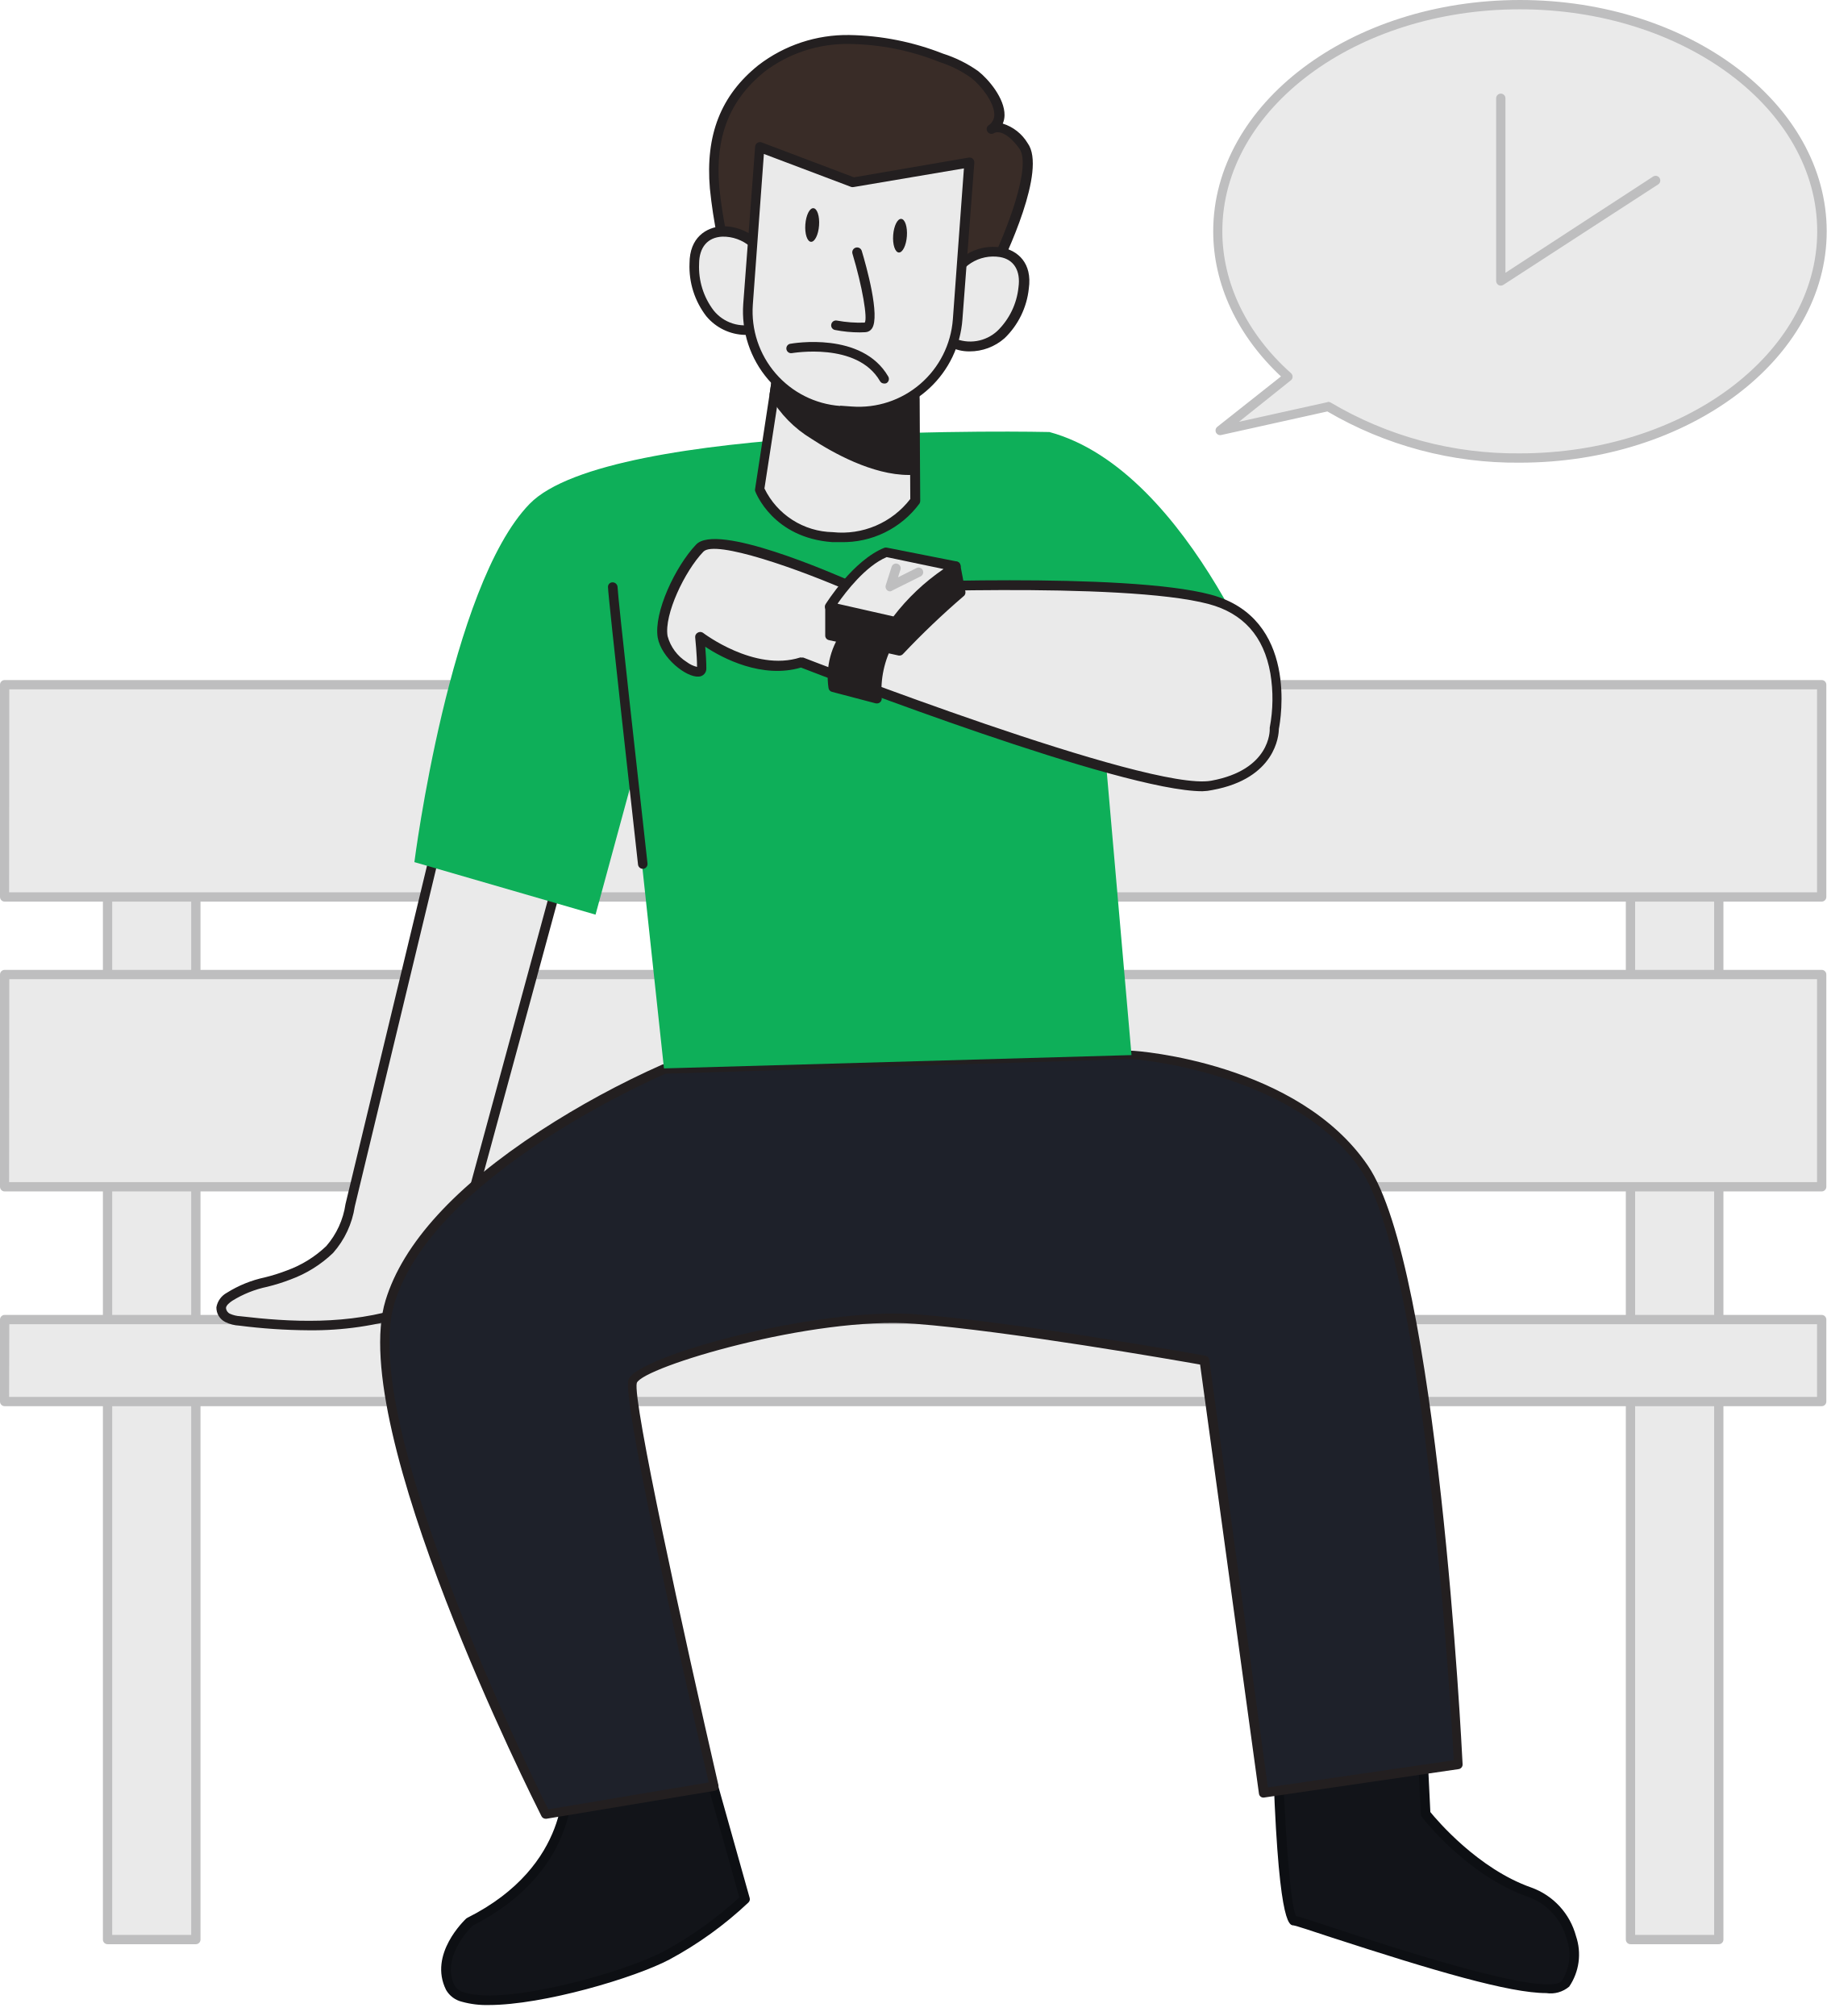
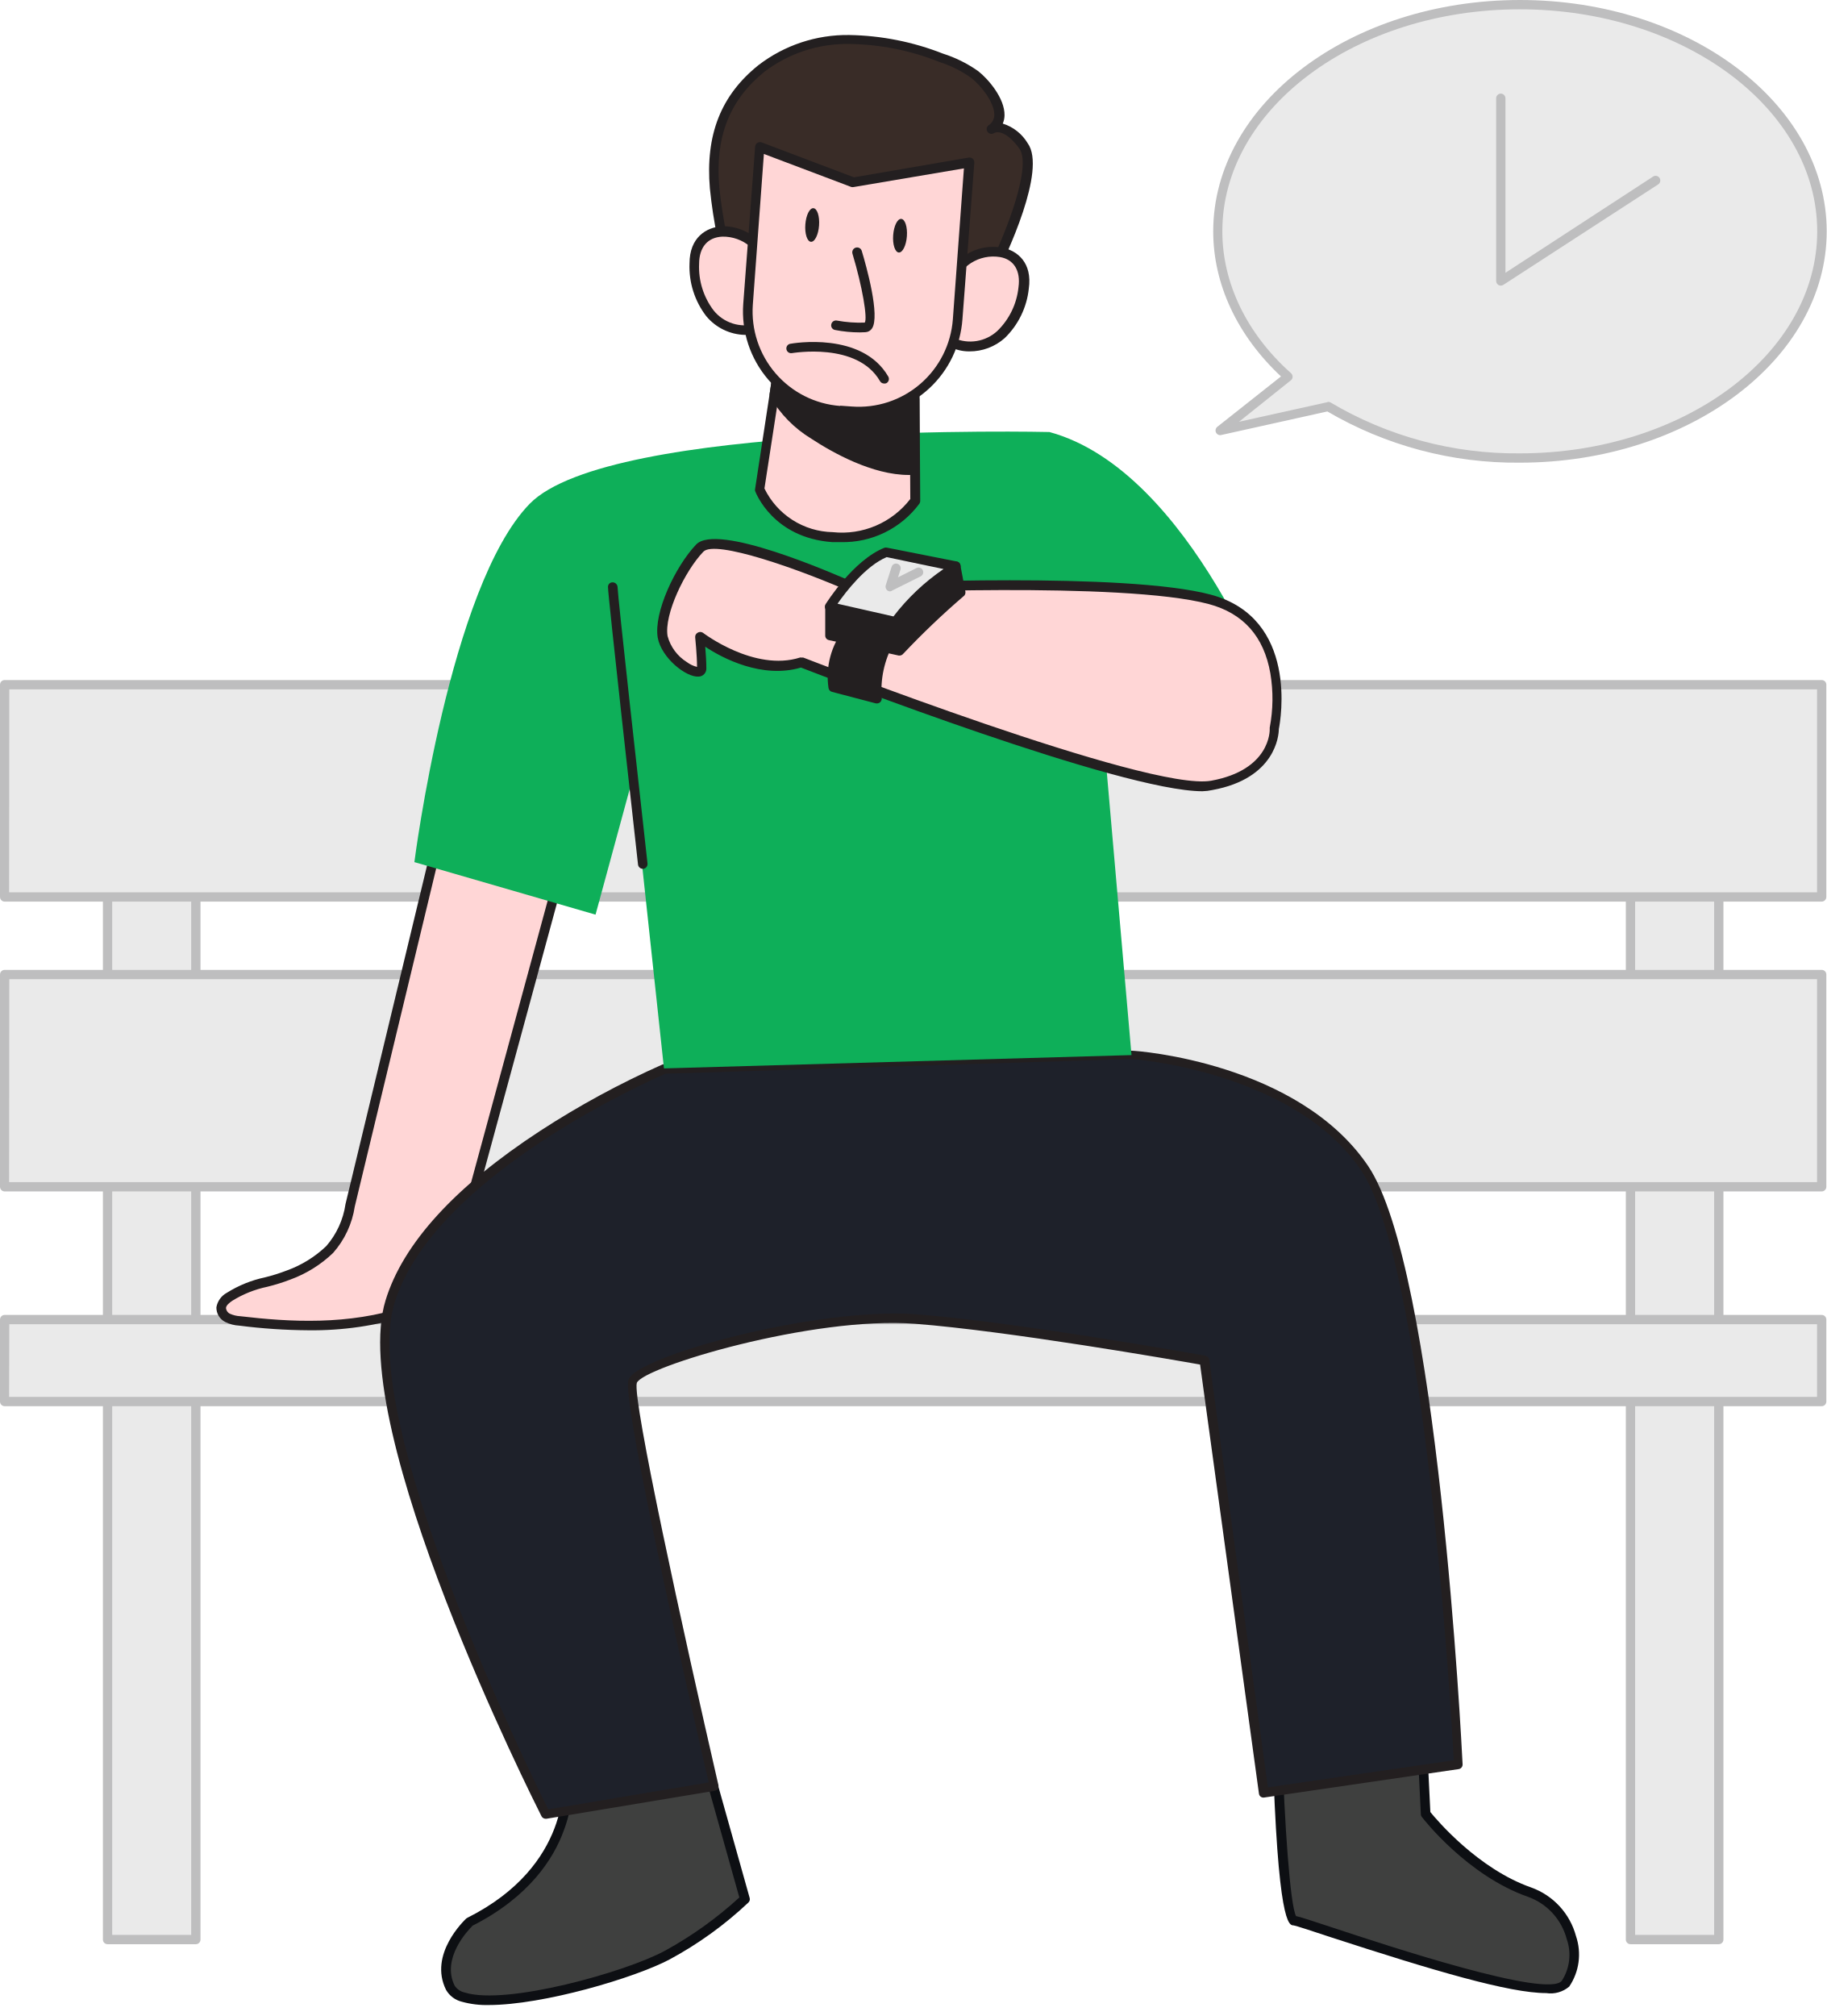
<svg xmlns="http://www.w3.org/2000/svg" width="145" height="160" viewBox="0 0 145 160" fill="none">
  <path d="M136.434 55.457H129.424V153.932H136.434V55.457Z" fill="#EAEAEA" />
  <path d="M136.434 154.302H129.424C129.326 154.302 129.233 154.263 129.163 154.194C129.094 154.124 129.055 154.03 129.055 153.932V55.457C129.055 55.359 129.094 55.265 129.163 55.196C129.233 55.127 129.326 55.088 129.424 55.088H136.434C136.531 55.09 136.624 55.129 136.693 55.198C136.761 55.267 136.801 55.36 136.803 55.457V153.955C136.797 154.049 136.756 154.137 136.687 154.202C136.619 154.266 136.528 154.302 136.434 154.302ZM129.793 153.563H136.065V55.827H129.793V153.563Z" fill="#BEBEBF" />
  <path d="M15.554 55.457H8.544V153.932H15.554V55.457Z" fill="#EAEAEA" />
  <path d="M15.546 154.302H8.537C8.439 154.302 8.345 154.263 8.276 154.194C8.207 154.124 8.168 154.03 8.168 153.932V55.457C8.17 55.36 8.209 55.267 8.278 55.198C8.347 55.129 8.44 55.09 8.537 55.088H15.546C15.644 55.088 15.738 55.127 15.807 55.196C15.876 55.265 15.915 55.359 15.915 55.457V153.955C15.91 154.049 15.868 154.137 15.8 154.202C15.731 154.266 15.64 154.302 15.546 154.302ZM8.906 153.563H15.177V55.827H8.906V153.563Z" fill="#BEBEBF" />
  <path d="M144.602 77.343H0.369V94.188H144.602V77.343Z" fill="#EAEAEA" />
  <path d="M144.602 94.558H0.369C0.271 94.558 0.177 94.519 0.108 94.449C0.039 94.38 0 94.286 0 94.188V77.343C0 77.245 0.039 77.151 0.108 77.082C0.177 77.013 0.271 76.974 0.369 76.974H144.602C144.699 76.974 144.793 77.013 144.862 77.082C144.932 77.151 144.97 77.245 144.97 77.343V94.188C144.97 94.286 144.932 94.38 144.862 94.449C144.793 94.519 144.699 94.558 144.602 94.558ZM0.723 93.819H144.233V77.713H0.738L0.723 93.819Z" fill="#BEBEBF" />
  <path d="M144.602 54.341H0.369V71.186H144.602V54.341Z" fill="#EAEAEA" />
  <path d="M144.602 71.556H0.369C0.271 71.556 0.177 71.517 0.108 71.448C0.039 71.378 0 71.284 0 71.186V54.341C0 54.243 0.039 54.149 0.108 54.08C0.177 54.011 0.271 53.972 0.369 53.972H144.602C144.699 53.972 144.793 54.011 144.862 54.08C144.932 54.149 144.97 54.243 144.97 54.341V71.171C144.972 71.221 144.964 71.271 144.947 71.317C144.929 71.364 144.902 71.406 144.868 71.442C144.833 71.478 144.792 71.507 144.746 71.526C144.7 71.546 144.651 71.556 144.602 71.556ZM0.723 70.817H144.233V54.711H0.738L0.723 70.817Z" fill="#BEBEBF" />
  <path d="M144.602 104.728H0.369V111.233H144.602V104.728Z" fill="#EAEAEA" />
  <path d="M144.602 111.602H0.369C0.271 111.602 0.177 111.563 0.108 111.494C0.039 111.425 0 111.331 0 111.233V104.728C0 104.63 0.039 104.536 0.108 104.467C0.177 104.398 0.271 104.359 0.369 104.359H144.602C144.699 104.359 144.793 104.398 144.862 104.467C144.932 104.536 144.97 104.63 144.97 104.728V111.233C144.97 111.331 144.932 111.425 144.862 111.494C144.793 111.563 144.699 111.602 144.602 111.602ZM0.723 110.863H144.233V105.098H0.738L0.723 110.863Z" fill="#BEBEBF" />
-   <path d="M35.401 64.076L27.794 95.659C27.6 96.962 27.034 98.181 26.164 99.17C25.239 100.06 24.138 100.745 22.932 101.18C21.301 101.846 19.737 101.919 18.225 102.91C18.056 102.996 17.908 103.119 17.793 103.27C17.678 103.421 17.599 103.596 17.561 103.782C17.563 103.949 17.611 104.113 17.699 104.255C17.788 104.397 17.913 104.512 18.062 104.588C18.365 104.732 18.694 104.815 19.029 104.832C23.544 105.356 28.001 105.46 32.354 104.041C35.003 103.183 35.719 101.757 36.383 99.037L45.502 65.473" fill="#EAEAEA" />
+   <path d="M35.401 64.076L27.794 95.659C27.6 96.962 27.034 98.181 26.164 99.17C25.239 100.06 24.138 100.745 22.932 101.18C21.301 101.846 19.737 101.919 18.225 102.91C18.056 102.996 17.908 103.119 17.793 103.27C17.678 103.421 17.599 103.596 17.561 103.782C17.563 103.949 17.611 104.113 17.699 104.255C17.788 104.397 17.913 104.512 18.062 104.588C18.365 104.732 18.694 104.815 19.029 104.832C23.544 105.356 28.001 105.46 32.354 104.041C35.003 103.183 35.719 101.757 36.383 99.037L45.502 65.473" fill="#FFD6D6" />
  <path d="M24.481 105.578C22.646 105.565 20.813 105.442 18.992 105.209C18.605 105.19 18.226 105.092 17.878 104.92C17.663 104.812 17.483 104.644 17.359 104.438C17.235 104.231 17.172 103.994 17.177 103.753C17.219 103.51 17.317 103.28 17.461 103.08C17.605 102.88 17.793 102.716 18.011 102.599C18.935 102.019 19.954 101.607 21.021 101.38C21.62 101.234 22.209 101.048 22.784 100.826C23.941 100.407 24.999 99.752 25.891 98.904C26.713 97.962 27.246 96.802 27.425 95.563L35.032 63.987C35.056 63.889 35.117 63.804 35.203 63.752C35.289 63.699 35.392 63.683 35.49 63.706C35.588 63.73 35.672 63.791 35.725 63.877C35.777 63.963 35.794 64.066 35.77 64.164L28.163 95.748C27.956 97.121 27.356 98.404 26.437 99.443C25.472 100.368 24.326 101.083 23.072 101.543C22.465 101.777 21.844 101.972 21.213 102.126C20.23 102.331 19.291 102.706 18.439 103.235C18.232 103.376 17.951 103.59 17.937 103.812C17.945 103.907 17.978 103.999 18.032 104.078C18.087 104.157 18.16 104.221 18.247 104.263C18.507 104.38 18.788 104.448 19.073 104.462C22.998 104.92 27.625 105.201 32.236 103.686C34.686 102.888 35.357 101.639 36.006 98.956L45.133 65.377C45.167 65.287 45.232 65.212 45.317 65.168C45.403 65.124 45.501 65.114 45.593 65.139C45.686 65.164 45.766 65.222 45.817 65.303C45.869 65.384 45.888 65.482 45.871 65.576L36.744 99.14C36.051 101.993 35.269 103.516 32.472 104.41C29.886 105.217 27.19 105.611 24.481 105.578Z" fill="#231F20" />
-   <path d="M101.357 138.499C101.357 138.499 101.763 152.329 102.692 152.395C103.622 152.462 122.548 159.513 124.237 157.414C125.713 155.596 124.791 151.346 121.382 150.155C116.645 148.492 113.133 143.947 113.133 143.947L112.698 134.929" fill="#121419" />
+   <path d="M101.357 138.499C101.357 138.499 101.763 152.329 102.692 152.395C103.622 152.462 122.548 159.513 124.237 157.414C125.713 155.596 124.791 151.346 121.382 150.155C116.645 148.492 113.133 143.947 113.133 143.947L112.698 134.929" fill="#3F403F" />
  <path d="M122.739 158.182C119.825 158.182 113.885 156.431 105.636 153.748C104.212 153.275 102.862 152.831 102.685 152.809C102.309 152.809 101.416 152.713 101.01 138.536C101.008 138.486 101.016 138.436 101.034 138.389C101.051 138.342 101.078 138.299 101.112 138.263C101.147 138.226 101.188 138.197 101.234 138.177C101.28 138.156 101.329 138.145 101.379 138.145C101.479 138.144 101.575 138.183 101.648 138.251C101.721 138.32 101.764 138.414 101.77 138.514C101.947 144.575 102.405 151.198 102.877 152.07C103.216 152.136 104.013 152.402 105.902 153.023C110.085 154.406 122.835 158.619 123.972 157.207C124.287 156.721 124.486 156.169 124.553 155.593C124.621 155.018 124.556 154.434 124.363 153.888C124.159 153.122 123.773 152.417 123.237 151.833C122.701 151.25 122.031 150.806 121.286 150.54C116.497 148.862 113.007 144.398 112.867 144.205C112.815 144.146 112.786 144.07 112.786 143.991L112.343 134.981C112.339 134.88 112.375 134.782 112.442 134.707C112.51 134.633 112.604 134.588 112.705 134.582C112.756 134.574 112.808 134.578 112.857 134.593C112.906 134.608 112.952 134.633 112.99 134.668C113.028 134.703 113.058 134.746 113.078 134.793C113.097 134.841 113.106 134.893 113.103 134.944L113.539 143.814C114.062 144.457 117.331 148.322 121.544 149.801C122.404 150.108 123.176 150.62 123.796 151.292C124.415 151.964 124.863 152.776 125.1 153.659C125.326 154.323 125.395 155.03 125.302 155.726C125.208 156.421 124.955 157.085 124.562 157.665C124.313 157.877 124.021 158.032 123.707 158.122C123.392 158.211 123.062 158.232 122.739 158.182Z" fill="#0D0F13" />
-   <path d="M55.722 138.499C55.722 138.499 48.092 139.512 45.06 141.035C45.06 141.035 45.923 148.189 37.261 152.528C37.261 152.528 34.45 155.137 35.785 157.739C37.121 160.341 49.229 157.192 52.999 155.137C55.238 153.929 57.313 152.438 59.175 150.702L55.722 138.499Z" fill="#121419" />
+   <path d="M55.722 138.499C55.722 138.499 48.092 139.512 45.06 141.035C45.06 141.035 45.923 148.189 37.261 152.528C37.261 152.528 34.45 155.137 35.785 157.739C37.121 160.341 49.229 157.192 52.999 155.137C55.238 153.929 57.313 152.438 59.175 150.702L55.722 138.499Z" fill="#3F403F" />
  <path d="M38.788 159.129C38.073 159.147 37.36 159.06 36.67 158.87C36.407 158.808 36.16 158.692 35.943 158.531C35.726 158.37 35.544 158.165 35.409 157.931C33.992 155.1 36.884 152.388 37.002 152.269L37.091 152.21C45.399 148.049 44.691 141.168 44.683 141.123C44.672 141.044 44.686 140.964 44.723 140.894C44.76 140.823 44.819 140.767 44.89 140.731C47.945 139.201 55.352 138.204 55.67 138.167C55.76 138.153 55.853 138.173 55.929 138.224C56.005 138.274 56.06 138.351 56.083 138.44L59.507 150.629C59.526 150.694 59.526 150.763 59.508 150.828C59.489 150.893 59.453 150.952 59.403 150.998C57.524 152.771 55.42 154.289 53.146 155.514C50.394 156.97 43.127 159.129 38.788 159.129ZM37.482 152.868C37.172 153.171 35.01 155.426 36.088 157.591C36.18 157.731 36.3 157.852 36.439 157.946C36.578 158.039 36.735 158.105 36.899 158.138C40.168 159.173 49.679 156.512 52.785 154.819C54.915 153.653 56.897 152.233 58.688 150.592L55.419 138.943C53.943 139.15 48.136 140.044 45.436 141.286C45.472 142.659 45.236 144.025 44.742 145.307C43.953 147.472 42.035 150.547 37.482 152.846V152.868Z" fill="#0D0F13" />
  <path d="M52.741 84.794C52.741 84.794 34.228 92.606 30.96 103.272C27.854 113.406 43.311 143.925 43.311 143.925L56.666 141.707C56.666 141.707 49.612 111.173 50.21 109.606C50.808 108.04 64.583 104.07 72.648 104.691C80.712 105.312 95.587 107.973 95.587 107.973L100.295 142.291L115.73 140.074C115.73 140.074 113.804 100.737 108.278 92.665C102.752 84.594 89.832 83.7 89.832 83.7L52.741 84.794Z" fill="#1E212A" />
  <path d="M43.311 144.346C43.242 144.345 43.175 144.326 43.116 144.289C43.058 144.253 43.01 144.201 42.979 144.139C42.352 142.89 27.485 113.354 30.606 103.198C31.985 98.689 36.117 94.166 42.876 89.753C45.972 87.738 49.224 85.974 52.601 84.476C52.644 84.466 52.69 84.466 52.733 84.476L89.802 83.389C90.378 83.389 103.047 84.372 108.58 92.51C114.114 100.648 116.018 138.433 116.099 140.029C116.102 140.12 116.071 140.209 116.012 140.279C115.954 140.348 115.872 140.394 115.782 140.406L100.346 142.661C100.298 142.669 100.25 142.668 100.202 142.656C100.155 142.645 100.111 142.624 100.072 142.595C100.034 142.566 100.001 142.529 99.977 142.487C99.953 142.445 99.938 142.398 99.933 142.35L95.262 108.298C93.233 107.936 79.989 105.63 72.626 105.061C64.509 104.44 51.051 108.49 50.549 109.754C50.181 111.04 54.239 129.556 57.028 141.685C57.047 141.784 57.029 141.887 56.976 141.973C56.947 142.015 56.91 142.05 56.866 142.077C56.823 142.103 56.775 142.121 56.725 142.128L43.37 144.346H43.311ZM52.822 85.215C51.649 85.725 34.376 93.346 31.307 103.442C28.429 112.851 42.079 140.709 43.518 143.599L56.253 141.463C54.888 135.55 49.28 111.026 49.893 109.481C50.631 107.589 64.915 103.73 72.707 104.307C80.698 104.92 95.535 107.566 95.683 107.596C95.76 107.609 95.83 107.646 95.885 107.702C95.939 107.758 95.974 107.829 95.986 107.906L100.641 141.855L115.398 139.704C115.184 135.868 113.125 100.36 108.02 92.85C102.692 85.015 89.972 84.055 89.847 84.047L52.822 85.215Z" fill="#231F20" />
  <path d="M83.302 34.288C83.302 34.288 48.402 33.461 42.042 39.987C35.682 46.514 32.893 68.422 32.893 68.422L47.273 72.591L50.225 61.74L52.704 84.794L89.817 83.737L87.803 60.691L101.357 56.389C101.357 56.389 94.62 37.356 83.302 34.288Z" fill="#0EAF59" />
  <path d="M78.786 21.553C78.786 21.553 82.734 13.652 81.236 11.59C79.738 9.527 78.72 10.274 78.713 10.281C80.306 9.128 78.41 6.756 77.385 5.95C76.577 5.359 75.68 4.902 74.728 4.597C72.4 3.667 69.923 3.166 67.416 3.119C64.899 3.086 62.443 3.9 60.444 5.433C57.382 7.916 56.4 11.057 56.755 14.894C56.991 17.636 57.825 20.371 57.987 23.061C61.123 23.379 64.288 23.8 67.468 23.845C69.962 23.918 77.318 24.48 78.786 21.553Z" fill="#392C27" />
  <path d="M70.803 24.325C69.859 24.325 68.973 24.325 68.236 24.266H67.431C64.841 24.199 62.266 23.933 59.728 23.667L57.92 23.482C57.83 23.472 57.745 23.43 57.682 23.364C57.618 23.298 57.58 23.212 57.574 23.12C57.457 21.704 57.25 20.297 56.954 18.907C56.685 17.603 56.483 16.285 56.349 14.96C55.987 10.717 57.212 7.569 60.2 5.174C62.268 3.584 64.811 2.74 67.416 2.779C69.964 2.822 72.483 3.323 74.854 4.257C75.852 4.573 76.796 5.042 77.65 5.647C78.469 6.29 79.76 7.813 79.738 9.151C79.735 9.377 79.687 9.6 79.598 9.808C80.426 10.067 81.13 10.622 81.576 11.368C83.118 13.489 79.827 20.363 79.156 21.716C78.012 23.955 74.064 24.325 70.803 24.325ZM58.312 22.728L59.787 22.884C62.288 23.15 64.878 23.416 67.431 23.475H68.243C70.929 23.571 77.208 23.793 78.432 21.354C79.967 18.249 81.9 13.149 80.912 11.789C79.923 10.429 79.178 10.4 78.912 10.562C78.828 10.617 78.727 10.636 78.629 10.617C78.531 10.598 78.445 10.541 78.388 10.459C78.36 10.419 78.34 10.374 78.329 10.326C78.318 10.279 78.317 10.23 78.325 10.182C78.333 10.133 78.351 10.088 78.377 10.046C78.403 10.005 78.437 9.969 78.477 9.941C78.615 9.851 78.729 9.727 78.808 9.581C78.887 9.435 78.927 9.272 78.927 9.106C78.927 8.116 77.872 6.8 77.134 6.216C76.357 5.651 75.495 5.214 74.581 4.923C72.299 4.005 69.868 3.519 67.409 3.489C64.976 3.448 62.601 4.229 60.665 5.706C57.891 7.96 56.755 10.88 57.094 14.842C57.227 16.137 57.427 17.425 57.692 18.7C57.969 20.031 58.176 21.376 58.312 22.728Z" fill="#231F20" />
-   <path d="M75.245 22.654C76.041 19.262 81.797 18.833 81.221 22.861C81.077 24.267 80.442 25.575 79.428 26.557C78.914 27.034 78.269 27.347 77.577 27.456C76.885 27.566 76.176 27.466 75.54 27.171" fill="#EAEAEA" />
+   <path d="M75.245 22.654C76.041 19.262 81.797 18.833 81.221 22.861C81.077 24.267 80.442 25.575 79.428 26.557C78.914 27.034 78.269 27.347 77.577 27.456C76.885 27.566 76.176 27.466 75.54 27.171" fill="#FFD6D6" />
  <path d="M76.949 27.888C76.397 27.893 75.852 27.761 75.363 27.503C75.274 27.455 75.208 27.373 75.179 27.276C75.15 27.18 75.161 27.075 75.208 26.986C75.23 26.941 75.262 26.9 75.301 26.867C75.339 26.835 75.384 26.81 75.433 26.796C75.481 26.781 75.532 26.777 75.582 26.783C75.632 26.789 75.681 26.805 75.725 26.831C76.291 27.084 76.92 27.165 77.532 27.064C78.145 26.963 78.714 26.684 79.17 26.262C80.117 25.342 80.71 24.117 80.845 22.802C81.029 21.494 80.484 20.585 79.369 20.4C78.575 20.273 77.761 20.441 77.082 20.872C76.403 21.304 75.904 21.969 75.68 22.743C75.657 22.841 75.595 22.926 75.51 22.979C75.424 23.031 75.321 23.048 75.223 23.024C75.125 23.001 75.04 22.939 74.988 22.853C74.935 22.767 74.919 22.664 74.942 22.566C75.207 21.591 75.826 20.752 76.679 20.213C77.531 19.673 78.555 19.474 79.546 19.654C80.764 19.883 81.959 20.858 81.664 22.913C81.504 24.406 80.825 25.796 79.746 26.838C78.974 27.52 77.978 27.894 76.949 27.888Z" fill="#231F20" />
-   <path d="M61.056 21.649C60.761 18.175 55.154 16.904 55.154 20.977C55.095 22.388 55.534 23.774 56.393 24.894C56.833 25.439 57.423 25.841 58.09 26.05C58.757 26.259 59.471 26.266 60.141 26.069" fill="#EAEAEA" />
+   <path d="M61.056 21.649C60.761 18.175 55.154 16.904 55.154 20.977C55.095 22.388 55.534 23.774 56.393 24.894C56.833 25.439 57.423 25.841 58.09 26.05C58.757 26.259 59.471 26.266 60.141 26.069" fill="#FFD6D6" />
  <path d="M59.138 26.579C58.55 26.567 57.973 26.428 57.443 26.173C56.914 25.918 56.445 25.553 56.068 25.101C55.145 23.905 54.672 22.421 54.733 20.91C54.733 18.833 56.068 18.042 57.308 17.954C58.321 17.933 59.305 18.293 60.066 18.964C60.827 19.634 61.309 20.566 61.417 21.575C61.438 21.631 61.445 21.69 61.439 21.749C61.433 21.808 61.413 21.864 61.382 21.914C61.35 21.964 61.308 22.006 61.258 22.036C61.207 22.067 61.151 22.086 61.092 22.091C61.033 22.096 60.974 22.088 60.919 22.067C60.864 22.046 60.815 22.012 60.775 21.968C60.735 21.925 60.706 21.873 60.689 21.816C60.673 21.76 60.669 21.7 60.68 21.642C60.569 20.837 60.168 20.102 59.552 19.574C58.936 19.047 58.148 18.765 57.337 18.781C56.172 18.833 55.5 19.617 55.493 20.94C55.434 22.268 55.841 23.576 56.644 24.635C57.033 25.122 57.558 25.482 58.151 25.671C58.744 25.861 59.38 25.871 59.979 25.7C60.077 25.666 60.184 25.672 60.277 25.716C60.371 25.762 60.443 25.842 60.477 25.94C60.511 26.038 60.505 26.146 60.46 26.239C60.415 26.333 60.335 26.405 60.237 26.439C59.881 26.548 59.509 26.595 59.138 26.579Z" fill="#231F20" />
-   <path d="M60.303 38.812C60.816 39.925 61.63 40.871 62.652 41.544C63.675 42.217 64.865 42.589 66.088 42.619C67.338 42.744 68.599 42.543 69.749 42.035C70.898 41.528 71.897 40.73 72.647 39.721V37.304V31.687V26.439L62.392 25.7L61.742 29.942L61.536 31.317L60.303 38.812Z" fill="#EAEAEA" />
+   <path d="M60.303 38.812C60.816 39.925 61.63 40.871 62.652 41.544C63.675 42.217 64.865 42.589 66.088 42.619C67.338 42.744 68.599 42.543 69.749 42.035C70.898 41.528 71.897 40.73 72.647 39.721V37.304V31.687V26.439L62.392 25.7L61.742 29.942L61.536 31.317L60.303 38.812Z" fill="#FFD6D6" />
  <path d="M66.738 43.025C66.516 43.025 66.295 43.025 66.059 43.025C61.373 42.685 60.001 39.13 59.942 38.975C59.924 38.912 59.924 38.845 59.942 38.782L61.949 25.655C61.962 25.56 62.011 25.473 62.087 25.414C62.163 25.354 62.259 25.327 62.355 25.338L72.611 26.077C72.707 26.082 72.797 26.125 72.863 26.195C72.928 26.265 72.965 26.357 72.965 26.454L73.046 39.758C73.046 39.831 73.025 39.903 72.987 39.965C72.267 40.94 71.323 41.727 70.236 42.26C69.148 42.793 67.948 43.055 66.738 43.025ZM60.68 38.768C61.177 39.79 61.947 40.655 62.904 41.266C63.861 41.878 64.968 42.213 66.103 42.234C67.268 42.359 68.445 42.182 69.522 41.722C70.599 41.261 71.541 40.532 72.257 39.603L72.19 26.823L62.635 26.084L60.68 38.768Z" fill="#231F20" />
  <path d="M61.455 31.302C62.22 32.619 63.304 33.722 64.605 34.51C66.723 35.9 69.925 37.519 72.633 37.304V31.687C70.657 31.787 68.676 31.656 66.73 31.295C64.995 31.099 63.301 30.638 61.706 29.928L61.455 31.302Z" fill="#231F20" />
  <path d="M72.139 37.696C69.239 37.696 66.088 35.922 64.406 34.821C63.051 34.001 61.924 32.852 61.13 31.48C61.093 31.41 61.08 31.329 61.093 31.251L61.292 29.876C61.303 29.818 61.326 29.763 61.36 29.716C61.395 29.669 61.44 29.63 61.492 29.602C61.543 29.577 61.6 29.564 61.658 29.564C61.715 29.564 61.772 29.577 61.824 29.602C63.387 30.294 65.046 30.743 66.745 30.933C68.669 31.291 70.627 31.422 72.581 31.325C72.631 31.32 72.681 31.325 72.729 31.342C72.776 31.359 72.819 31.386 72.854 31.421C72.892 31.454 72.921 31.495 72.942 31.541C72.962 31.587 72.973 31.637 72.972 31.687V37.304C72.973 37.397 72.938 37.487 72.875 37.556C72.812 37.624 72.726 37.666 72.633 37.674C72.485 37.689 72.316 37.696 72.139 37.696ZM61.809 31.236C62.543 32.443 63.555 33.457 64.76 34.192C66.074 35.05 69.335 36.986 72.212 36.942V32.064C70.331 32.129 68.448 31.987 66.597 31.642C64.995 31.448 63.423 31.05 61.92 30.46L61.809 31.236Z" fill="#231F20" />
-   <path d="M66.664 32.574L67.579 32.64C68.611 32.717 69.648 32.589 70.632 32.264C71.615 31.938 72.524 31.422 73.308 30.745C74.092 30.067 74.735 29.242 75.2 28.315C75.665 27.389 75.944 26.379 76.019 25.345L76.912 12.883L67.704 14.465L60.281 11.656L59.366 24.125C59.291 25.16 59.42 26.2 59.746 27.185C60.072 28.17 60.589 29.08 61.267 29.865C61.944 30.65 62.77 31.293 63.696 31.758C64.622 32.222 65.63 32.5 66.664 32.574Z" fill="#EAEAEA" />
+   <path d="M66.664 32.574L67.579 32.64C68.611 32.717 69.648 32.589 70.632 32.264C71.615 31.938 72.524 31.422 73.308 30.745C74.092 30.067 74.735 29.242 75.2 28.315C75.665 27.389 75.944 26.379 76.019 25.345L76.912 12.883L67.704 14.465L60.281 11.656L59.366 24.125C59.291 25.16 59.42 26.2 59.746 27.185C60.072 28.17 60.589 29.08 61.267 29.865C61.944 30.65 62.77 31.293 63.696 31.758C64.622 32.222 65.63 32.5 66.664 32.574Z" fill="#FFD6D6" />
  <path d="M68.169 33.047C67.962 33.047 67.756 33.047 67.549 33.047L66.634 32.98C64.448 32.818 62.415 31.792 60.983 30.129C59.551 28.466 58.837 26.301 58.998 24.111L59.942 11.634C59.946 11.575 59.964 11.517 59.995 11.465C60.025 11.414 60.067 11.371 60.117 11.338C60.167 11.306 60.224 11.286 60.283 11.28C60.343 11.273 60.403 11.281 60.459 11.301L67.785 14.073L76.897 12.506C76.954 12.497 77.011 12.501 77.066 12.517C77.121 12.534 77.171 12.562 77.214 12.6C77.256 12.638 77.29 12.686 77.311 12.738C77.333 12.791 77.343 12.848 77.34 12.905L76.396 25.345C76.245 27.428 75.313 29.377 73.787 30.8C72.261 32.223 70.254 33.015 68.169 33.017V33.047ZM66.693 32.197L67.608 32.263C69.588 32.412 71.547 31.767 73.052 30.469C74.557 29.172 75.487 27.329 75.636 25.345L76.514 13.364L67.778 14.842C67.712 14.856 67.644 14.856 67.579 14.842L60.636 12.218L59.758 24.177C59.615 26.164 60.266 28.127 61.566 29.634C62.866 31.142 64.71 32.071 66.693 32.219V32.197Z" fill="#231F20" />
  <path d="M68.243 26.38C67.584 26.38 66.926 26.315 66.28 26.188C66.231 26.179 66.184 26.16 66.143 26.133C66.101 26.106 66.066 26.07 66.038 26.029C66.01 25.987 65.992 25.941 65.982 25.892C65.973 25.843 65.974 25.793 65.985 25.744C65.994 25.695 66.012 25.648 66.039 25.606C66.066 25.564 66.102 25.528 66.143 25.5C66.184 25.472 66.23 25.452 66.279 25.442C66.328 25.432 66.379 25.431 66.427 25.441C67.157 25.576 67.899 25.631 68.641 25.604C68.877 25.279 68.457 22.758 67.667 20.134C67.653 20.085 67.648 20.035 67.653 19.984C67.658 19.934 67.673 19.885 67.697 19.84C67.721 19.796 67.753 19.756 67.793 19.724C67.832 19.692 67.877 19.668 67.925 19.654C67.974 19.639 68.025 19.634 68.075 19.639C68.125 19.645 68.174 19.66 68.219 19.683C68.263 19.707 68.302 19.74 68.334 19.779C68.366 19.819 68.39 19.864 68.405 19.912C68.766 21.11 69.881 25.086 69.216 26.069C69.159 26.156 69.081 26.229 68.99 26.28C68.899 26.331 68.797 26.36 68.693 26.365L68.243 26.38Z" fill="#231F20" />
  <path d="M71.987 18.746C72.041 18.009 71.841 17.394 71.54 17.372C71.239 17.349 70.952 17.929 70.898 18.666C70.844 19.403 71.044 20.018 71.344 20.04C71.645 20.062 71.933 19.483 71.987 18.746Z" fill="#231F20" />
  <path d="M65.015 17.897C65.069 17.16 64.869 16.545 64.568 16.523C64.267 16.5 63.98 17.08 63.926 17.817C63.872 18.553 64.072 19.169 64.372 19.191C64.673 19.213 64.961 18.634 65.015 17.897Z" fill="#231F20" />
  <path d="M70.176 30.438C70.11 30.438 70.044 30.42 69.987 30.386C69.93 30.352 69.883 30.304 69.851 30.245C68.036 27.111 62.894 28.028 62.842 28.028C62.747 28.04 62.651 28.015 62.574 27.959C62.497 27.902 62.444 27.818 62.426 27.724C62.408 27.63 62.426 27.533 62.478 27.452C62.529 27.371 62.609 27.313 62.702 27.289C62.938 27.244 68.427 26.291 70.508 29.883C70.559 29.971 70.573 30.076 70.546 30.175C70.52 30.273 70.456 30.357 70.368 30.408C70.308 30.436 70.241 30.446 70.176 30.438Z" fill="#231F20" />
-   <path d="M101.135 57.867C101.135 57.867 102.995 49.478 96.015 47.608C89.035 45.738 67.977 46.758 67.977 46.758C67.977 46.758 57.079 41.931 55.515 43.52C53.951 45.109 52.261 48.694 52.563 50.55C52.866 52.405 55.662 53.972 55.662 53.04C55.662 52.109 55.508 50.55 55.508 50.55C55.508 50.55 59.698 53.816 63.572 52.575C63.572 52.575 91.027 63.3 96.148 62.361C101.268 61.422 101.135 57.867 101.135 57.867Z" fill="#EAEAEA" />
+   <path d="M101.135 57.867C101.135 57.867 102.995 49.478 96.015 47.608C89.035 45.738 67.977 46.758 67.977 46.758C67.977 46.758 57.079 41.931 55.515 43.52C53.951 45.109 52.261 48.694 52.563 50.55C52.866 52.405 55.662 53.972 55.662 53.04C55.662 52.109 55.508 50.55 55.508 50.55C55.508 50.55 59.698 53.816 63.572 52.575C63.572 52.575 91.027 63.3 96.148 62.361C101.268 61.422 101.135 57.867 101.135 57.867Z" fill="#FFD6D6" />
  <path d="M95.447 62.797C88.976 62.797 65.741 53.816 63.579 52.981C60.503 53.89 57.345 52.242 55.98 51.326C56.024 51.85 56.068 52.53 56.068 53.04C56.072 53.124 56.059 53.208 56.031 53.286C56.002 53.365 55.958 53.437 55.9 53.499C55.843 53.56 55.775 53.609 55.698 53.643C55.622 53.678 55.539 53.696 55.456 53.698C54.467 53.772 52.505 52.22 52.209 50.609C51.877 48.613 53.604 44.954 55.257 43.217C56.909 41.48 65.977 45.435 68.014 46.329C69.718 46.248 89.315 45.383 96.111 47.194C103.098 49.064 101.645 57.194 101.512 57.86C101.512 58.347 101.261 61.784 96.236 62.701C95.977 62.758 95.712 62.79 95.447 62.797ZM63.631 52.19C63.678 52.183 63.725 52.183 63.771 52.19C64.044 52.294 91.189 62.864 96.14 61.962C100.848 61.104 100.796 57.978 100.789 57.845C100.781 57.712 100.789 57.778 100.789 57.749C101.059 56.329 101.077 54.873 100.84 53.447C100.324 50.49 98.678 48.672 95.948 47.94C89.101 46.115 68.198 47.09 67.992 47.098C67.933 47.112 67.873 47.112 67.815 47.098C63.388 45.139 56.747 42.818 55.832 43.786C54.356 45.316 52.704 48.783 52.991 50.483C53.222 51.339 53.767 52.076 54.519 52.545C54.76 52.727 55.036 52.858 55.33 52.929C55.33 52.013 55.183 50.601 55.183 50.587C55.175 50.513 55.189 50.438 55.223 50.373C55.257 50.307 55.31 50.253 55.375 50.217C55.438 50.177 55.51 50.155 55.585 50.155C55.659 50.155 55.732 50.177 55.795 50.217C55.795 50.217 59.876 53.343 63.513 52.183C63.553 52.178 63.593 52.18 63.631 52.19Z" fill="#231F20" />
  <path d="M65.845 48.147V50.431L71.393 51.658C71.393 51.658 75.26 47.682 76.241 47.046L75.842 44.947L65.845 48.147Z" fill="#231F20" />
  <path d="M71.423 52.028H71.341L65.793 50.801C65.71 50.784 65.636 50.738 65.584 50.672C65.531 50.606 65.503 50.523 65.505 50.439V48.155C65.505 48.077 65.529 48.001 65.574 47.937C65.619 47.874 65.683 47.826 65.756 47.8L75.761 44.607C75.809 44.585 75.86 44.574 75.912 44.574C75.965 44.574 76.016 44.585 76.064 44.607C76.151 44.665 76.212 44.755 76.233 44.858L76.632 46.957C76.644 47.029 76.635 47.103 76.606 47.17C76.578 47.237 76.53 47.294 76.469 47.334C74.797 48.77 73.202 50.292 71.688 51.895C71.655 51.934 71.615 51.966 71.569 51.989C71.523 52.011 71.474 52.025 71.423 52.028ZM66.258 50.136L71.327 51.259C71.998 50.572 74.787 47.733 75.887 46.883L75.614 45.405L66.258 48.362V50.136Z" fill="#231F20" />
  <path d="M65.845 48.147C65.845 48.147 67.948 44.74 70.346 43.794L75.842 44.947C75.842 44.947 72.279 47.297 71.098 49.337L65.845 48.147Z" fill="#EAEAEA" />
  <path d="M71.128 49.736H71.047L65.786 48.547C65.727 48.534 65.672 48.507 65.625 48.469C65.579 48.43 65.543 48.381 65.52 48.325C65.493 48.271 65.479 48.211 65.479 48.151C65.479 48.091 65.493 48.031 65.52 47.977C65.609 47.83 67.734 44.452 70.213 43.469C70.283 43.45 70.357 43.45 70.427 43.469L75.953 44.562C76.027 44.578 76.095 44.615 76.147 44.669C76.2 44.723 76.235 44.791 76.248 44.866C76.262 44.939 76.254 45.016 76.223 45.084C76.193 45.153 76.142 45.211 76.079 45.25C76.079 45.25 72.574 47.571 71.46 49.507C71.433 49.574 71.387 49.631 71.328 49.671C71.269 49.712 71.199 49.735 71.128 49.736ZM66.494 47.918L70.921 48.923C72.039 47.465 73.381 46.196 74.898 45.161L70.382 44.215C68.7 44.925 67.136 46.98 66.494 47.896V47.918Z" fill="#231F20" />
  <path d="M67.321 50.158C66.838 50.78 66.487 51.494 66.286 52.256C66.086 53.018 66.041 53.813 66.155 54.593L69.615 55.465C69.491 53.872 69.837 52.279 70.611 50.882L67.321 50.158Z" fill="#231F20" />
  <path d="M69.593 55.827H69.534L66.044 54.91C65.969 54.892 65.902 54.851 65.852 54.793C65.801 54.734 65.77 54.662 65.763 54.585C65.643 53.755 65.693 52.909 65.912 52.099C66.13 51.29 66.511 50.533 67.032 49.877C67.074 49.829 67.127 49.794 67.187 49.774C67.247 49.755 67.311 49.752 67.372 49.766L70.67 50.505C70.728 50.517 70.782 50.544 70.827 50.583C70.873 50.622 70.907 50.671 70.928 50.727C70.955 50.779 70.97 50.838 70.97 50.897C70.97 50.956 70.955 51.014 70.928 51.067C70.195 52.392 69.869 53.904 69.991 55.413C69.995 55.472 69.986 55.531 69.964 55.586C69.942 55.641 69.909 55.691 69.866 55.731C69.791 55.797 69.693 55.832 69.593 55.827ZM66.479 54.289L69.202 54.984C69.167 53.651 69.448 52.329 70.021 51.126L67.438 50.564C66.705 51.661 66.367 52.975 66.479 54.289Z" fill="#231F20" />
  <path d="M70.663 46.935C70.574 46.936 70.487 46.904 70.419 46.846C70.365 46.797 70.325 46.734 70.306 46.663C70.286 46.592 70.287 46.517 70.309 46.447L70.781 44.969C70.814 44.879 70.88 44.806 70.966 44.764C71.052 44.722 71.151 44.716 71.242 44.745C71.332 44.775 71.408 44.839 71.453 44.923C71.498 45.008 71.508 45.106 71.482 45.198L71.283 45.819L72.758 45.08C72.801 45.059 72.848 45.046 72.896 45.043C72.944 45.04 72.992 45.047 73.037 45.063C73.083 45.078 73.124 45.103 73.16 45.135C73.196 45.167 73.225 45.206 73.245 45.25C73.267 45.294 73.279 45.341 73.282 45.39C73.285 45.438 73.279 45.487 73.263 45.533C73.247 45.579 73.223 45.621 73.19 45.658C73.158 45.694 73.119 45.724 73.076 45.745L70.862 46.846C70.805 46.894 70.736 46.925 70.663 46.935Z" fill="#BEBEBF" />
  <path d="M51.022 68.954C50.928 68.953 50.839 68.918 50.769 68.855C50.7 68.793 50.656 68.707 50.645 68.614C50.402 66.397 48.262 47.319 48.262 46.602C48.258 46.552 48.264 46.5 48.282 46.452C48.299 46.404 48.326 46.36 48.362 46.324C48.398 46.287 48.441 46.259 48.489 46.241C48.536 46.222 48.587 46.215 48.638 46.218C48.739 46.22 48.836 46.261 48.907 46.333C48.979 46.404 49.02 46.501 49.022 46.602C49.022 47.201 50.741 62.634 51.398 68.533C51.408 68.632 51.38 68.732 51.317 68.811C51.255 68.89 51.165 68.941 51.066 68.954H51.022Z" fill="#231F20" />
  <path d="M120.637 0.37C107.4 0.37 96.672 8.419 96.672 18.36C96.672 22.751 98.767 26.771 102.25 29.891L96.834 34.163L105.408 32.263C110.006 34.998 115.267 36.412 120.614 36.351C133.851 36.351 144.579 28.294 144.579 18.36C144.579 8.426 133.873 0.37 120.637 0.37Z" fill="#EAEAEA" />
-   <path d="M120.637 36.72C115.273 36.772 109.995 35.367 105.363 32.655L96.937 34.525C96.856 34.544 96.77 34.534 96.695 34.497C96.62 34.46 96.559 34.399 96.523 34.324C96.487 34.248 96.478 34.163 96.497 34.081C96.516 33.999 96.562 33.927 96.627 33.875L101.682 29.876C98.206 26.624 96.303 22.544 96.303 18.36C96.303 8.234 107.215 0 120.651 0C134.087 0 145 8.234 145 18.36C145 28.486 134.051 36.72 120.637 36.72ZM105.43 31.894C105.497 31.892 105.564 31.91 105.622 31.945C110.166 34.637 115.358 36.033 120.637 35.981C133.645 35.981 144.247 28.072 144.247 18.36C144.247 8.648 133.659 0.739 120.637 0.739C107.614 0.739 97.026 8.64 97.026 18.36C97.026 22.462 98.966 26.491 102.478 29.617C102.518 29.654 102.55 29.698 102.572 29.748C102.594 29.798 102.604 29.851 102.604 29.905C102.604 29.96 102.592 30.014 102.567 30.063C102.543 30.111 102.507 30.154 102.464 30.186L98.347 33.475L105.349 31.923L105.43 31.894Z" fill="#BEBEBF" />
+   <path d="M120.637 36.72C115.273 36.772 109.995 35.367 105.363 32.655L96.937 34.525C96.856 34.544 96.77 34.534 96.695 34.497C96.62 34.46 96.559 34.399 96.523 34.324C96.487 34.248 96.478 34.163 96.497 34.081C96.516 33.999 96.562 33.927 96.627 33.875L101.682 29.876C98.206 26.624 96.303 22.544 96.303 18.36C96.303 8.234 107.215 0 120.651 0C134.087 0 145 8.234 145 18.36C145 28.486 134.051 36.72 120.637 36.72ZM105.43 31.894C105.497 31.892 105.564 31.91 105.622 31.945C110.166 34.637 115.358 36.033 120.637 35.981C133.645 35.981 144.247 28.072 144.247 18.36C144.247 8.648 133.66 0.739 120.637 0.739C107.614 0.739 97.026 8.64 97.026 18.36C97.026 22.462 98.966 26.491 102.478 29.617C102.518 29.654 102.55 29.698 102.572 29.748C102.594 29.798 102.604 29.851 102.604 29.905C102.604 29.96 102.592 30.014 102.567 30.063C102.543 30.111 102.507 30.154 102.464 30.186L98.347 33.475L105.349 31.923L105.43 31.894Z" fill="#BEBEBF" />
  <path d="M119.131 22.669C119.069 22.67 119.008 22.655 118.954 22.625C118.897 22.592 118.848 22.545 118.815 22.488C118.781 22.431 118.763 22.366 118.762 22.3V7.798C118.762 7.7 118.801 7.606 118.871 7.537C118.94 7.467 119.034 7.428 119.131 7.428C119.229 7.43 119.321 7.47 119.39 7.539C119.459 7.608 119.498 7.7 119.5 7.798V21.649L131.217 14.014C131.299 13.96 131.4 13.941 131.496 13.961C131.592 13.981 131.676 14.039 131.73 14.121C131.784 14.204 131.803 14.304 131.783 14.4C131.763 14.497 131.705 14.581 131.623 14.635L119.331 22.61C119.271 22.648 119.202 22.668 119.131 22.669Z" fill="#BEBEBF" />
</svg>
